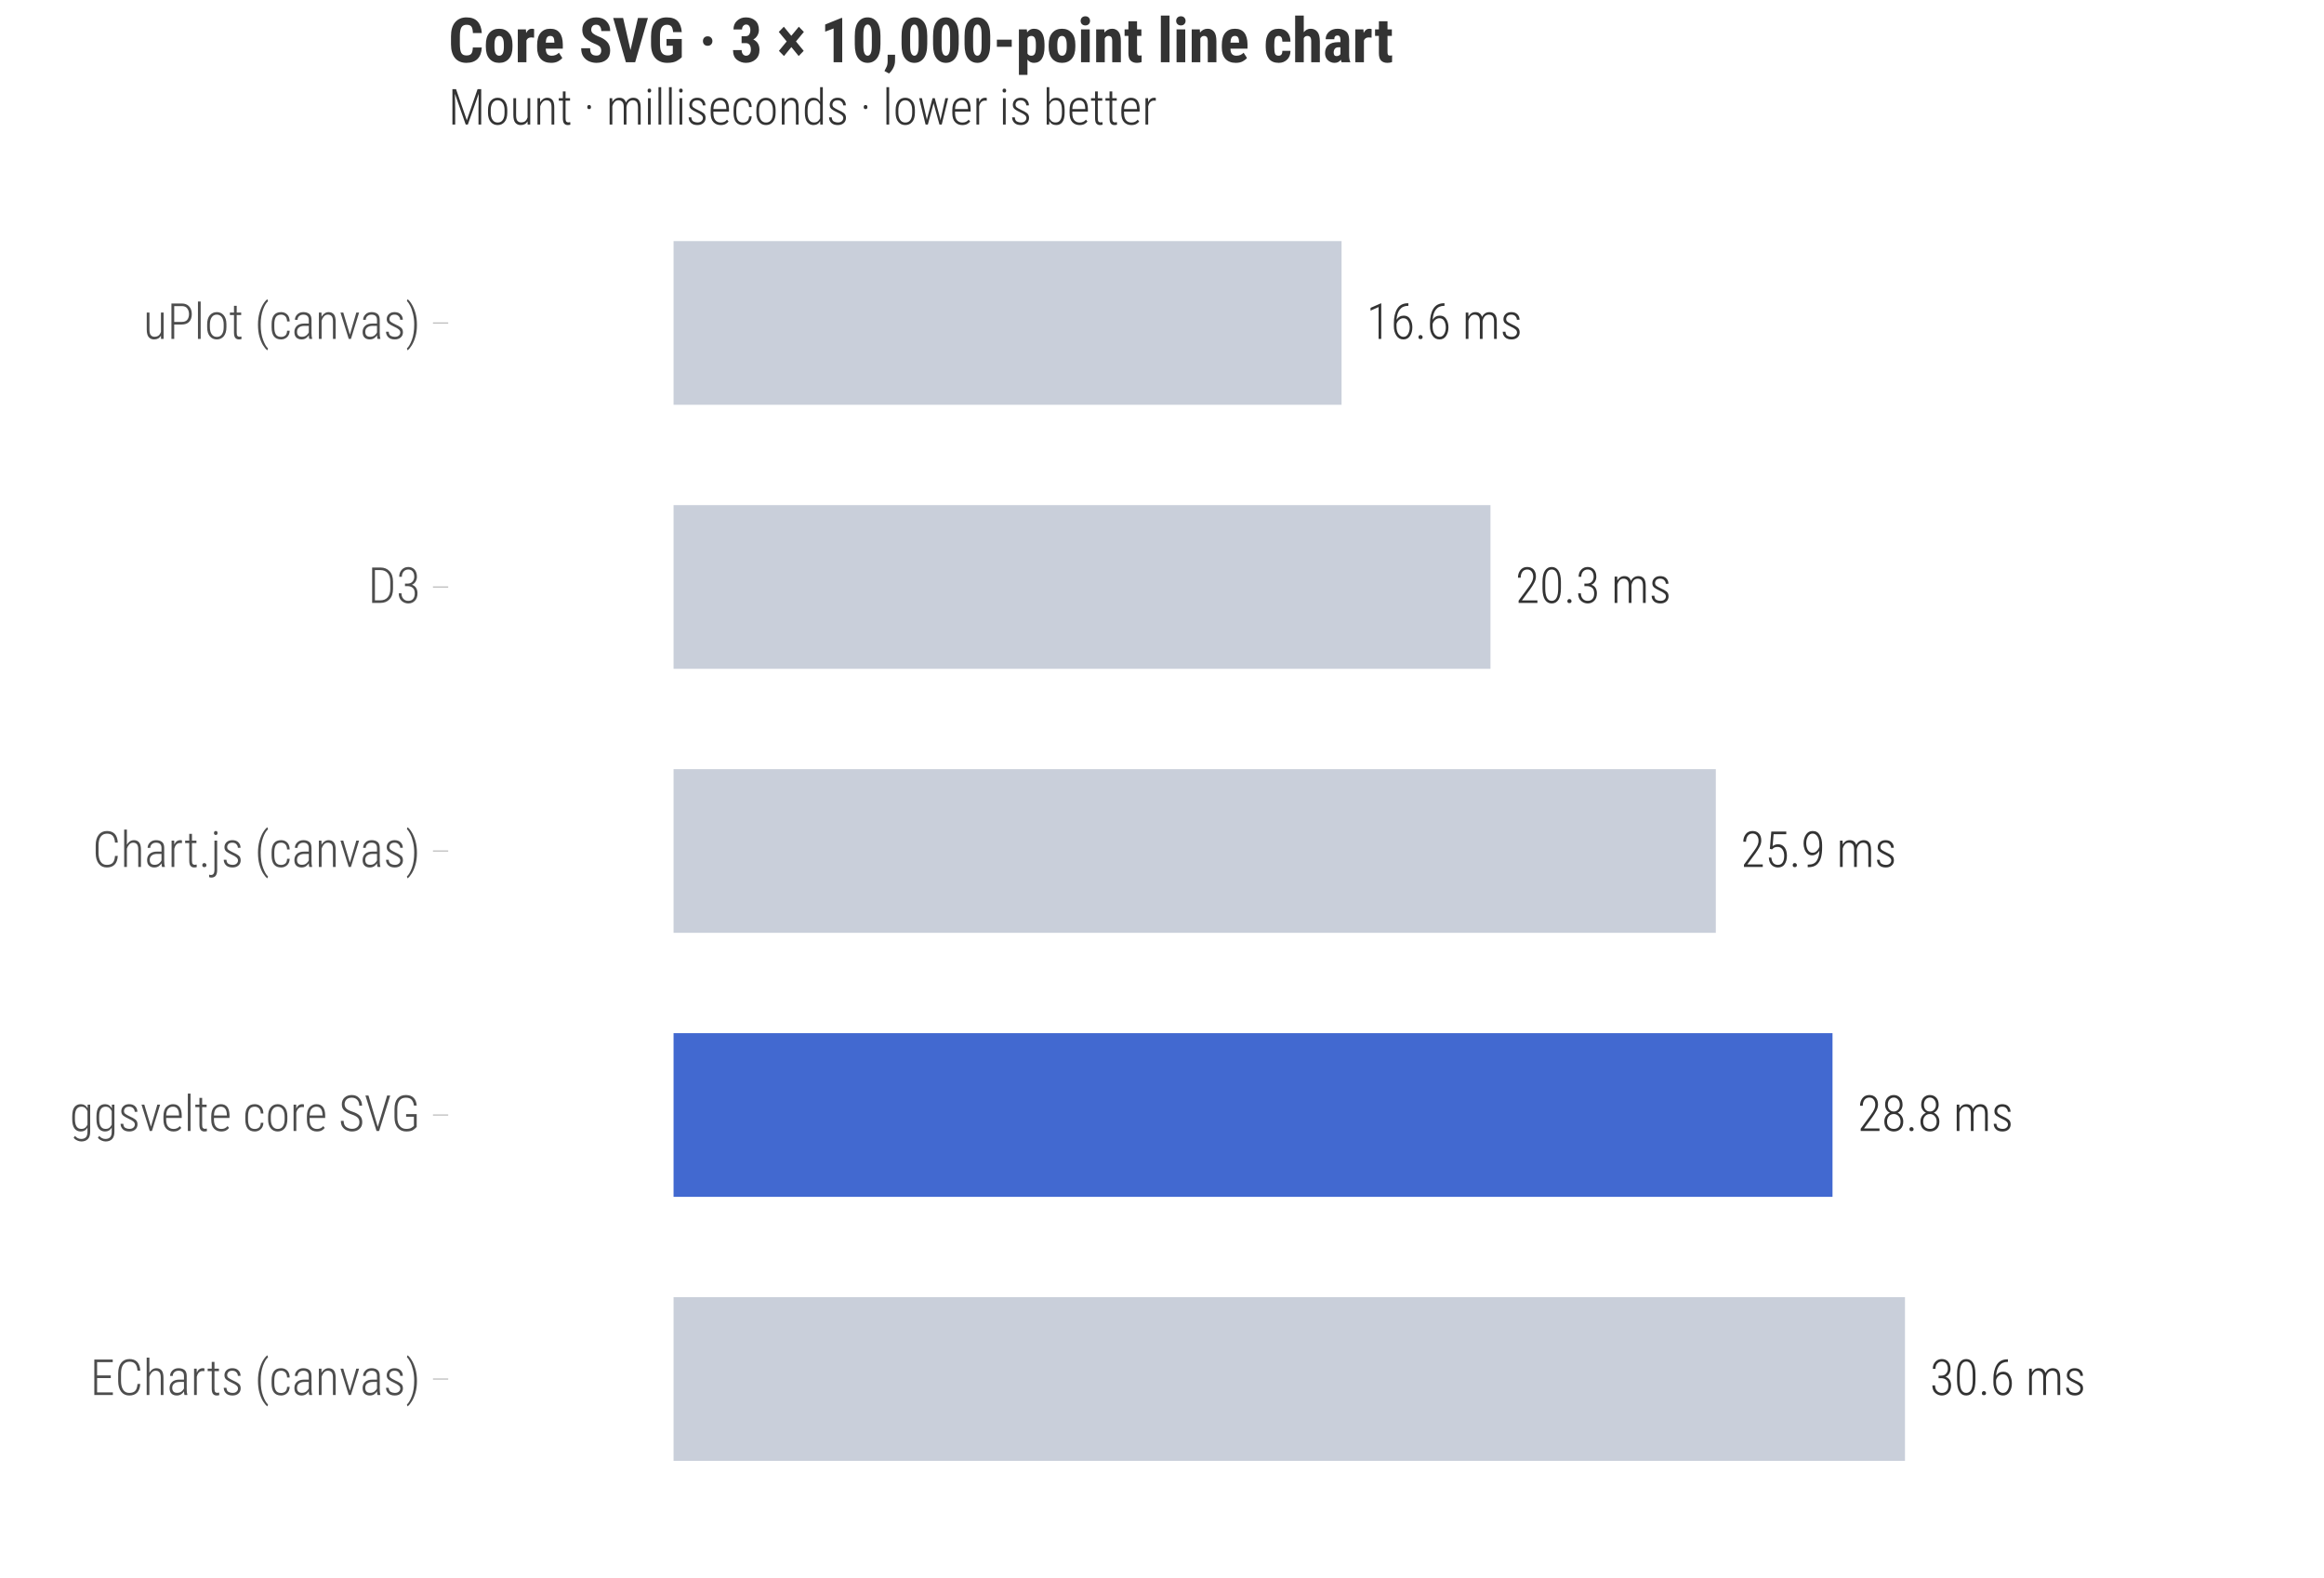
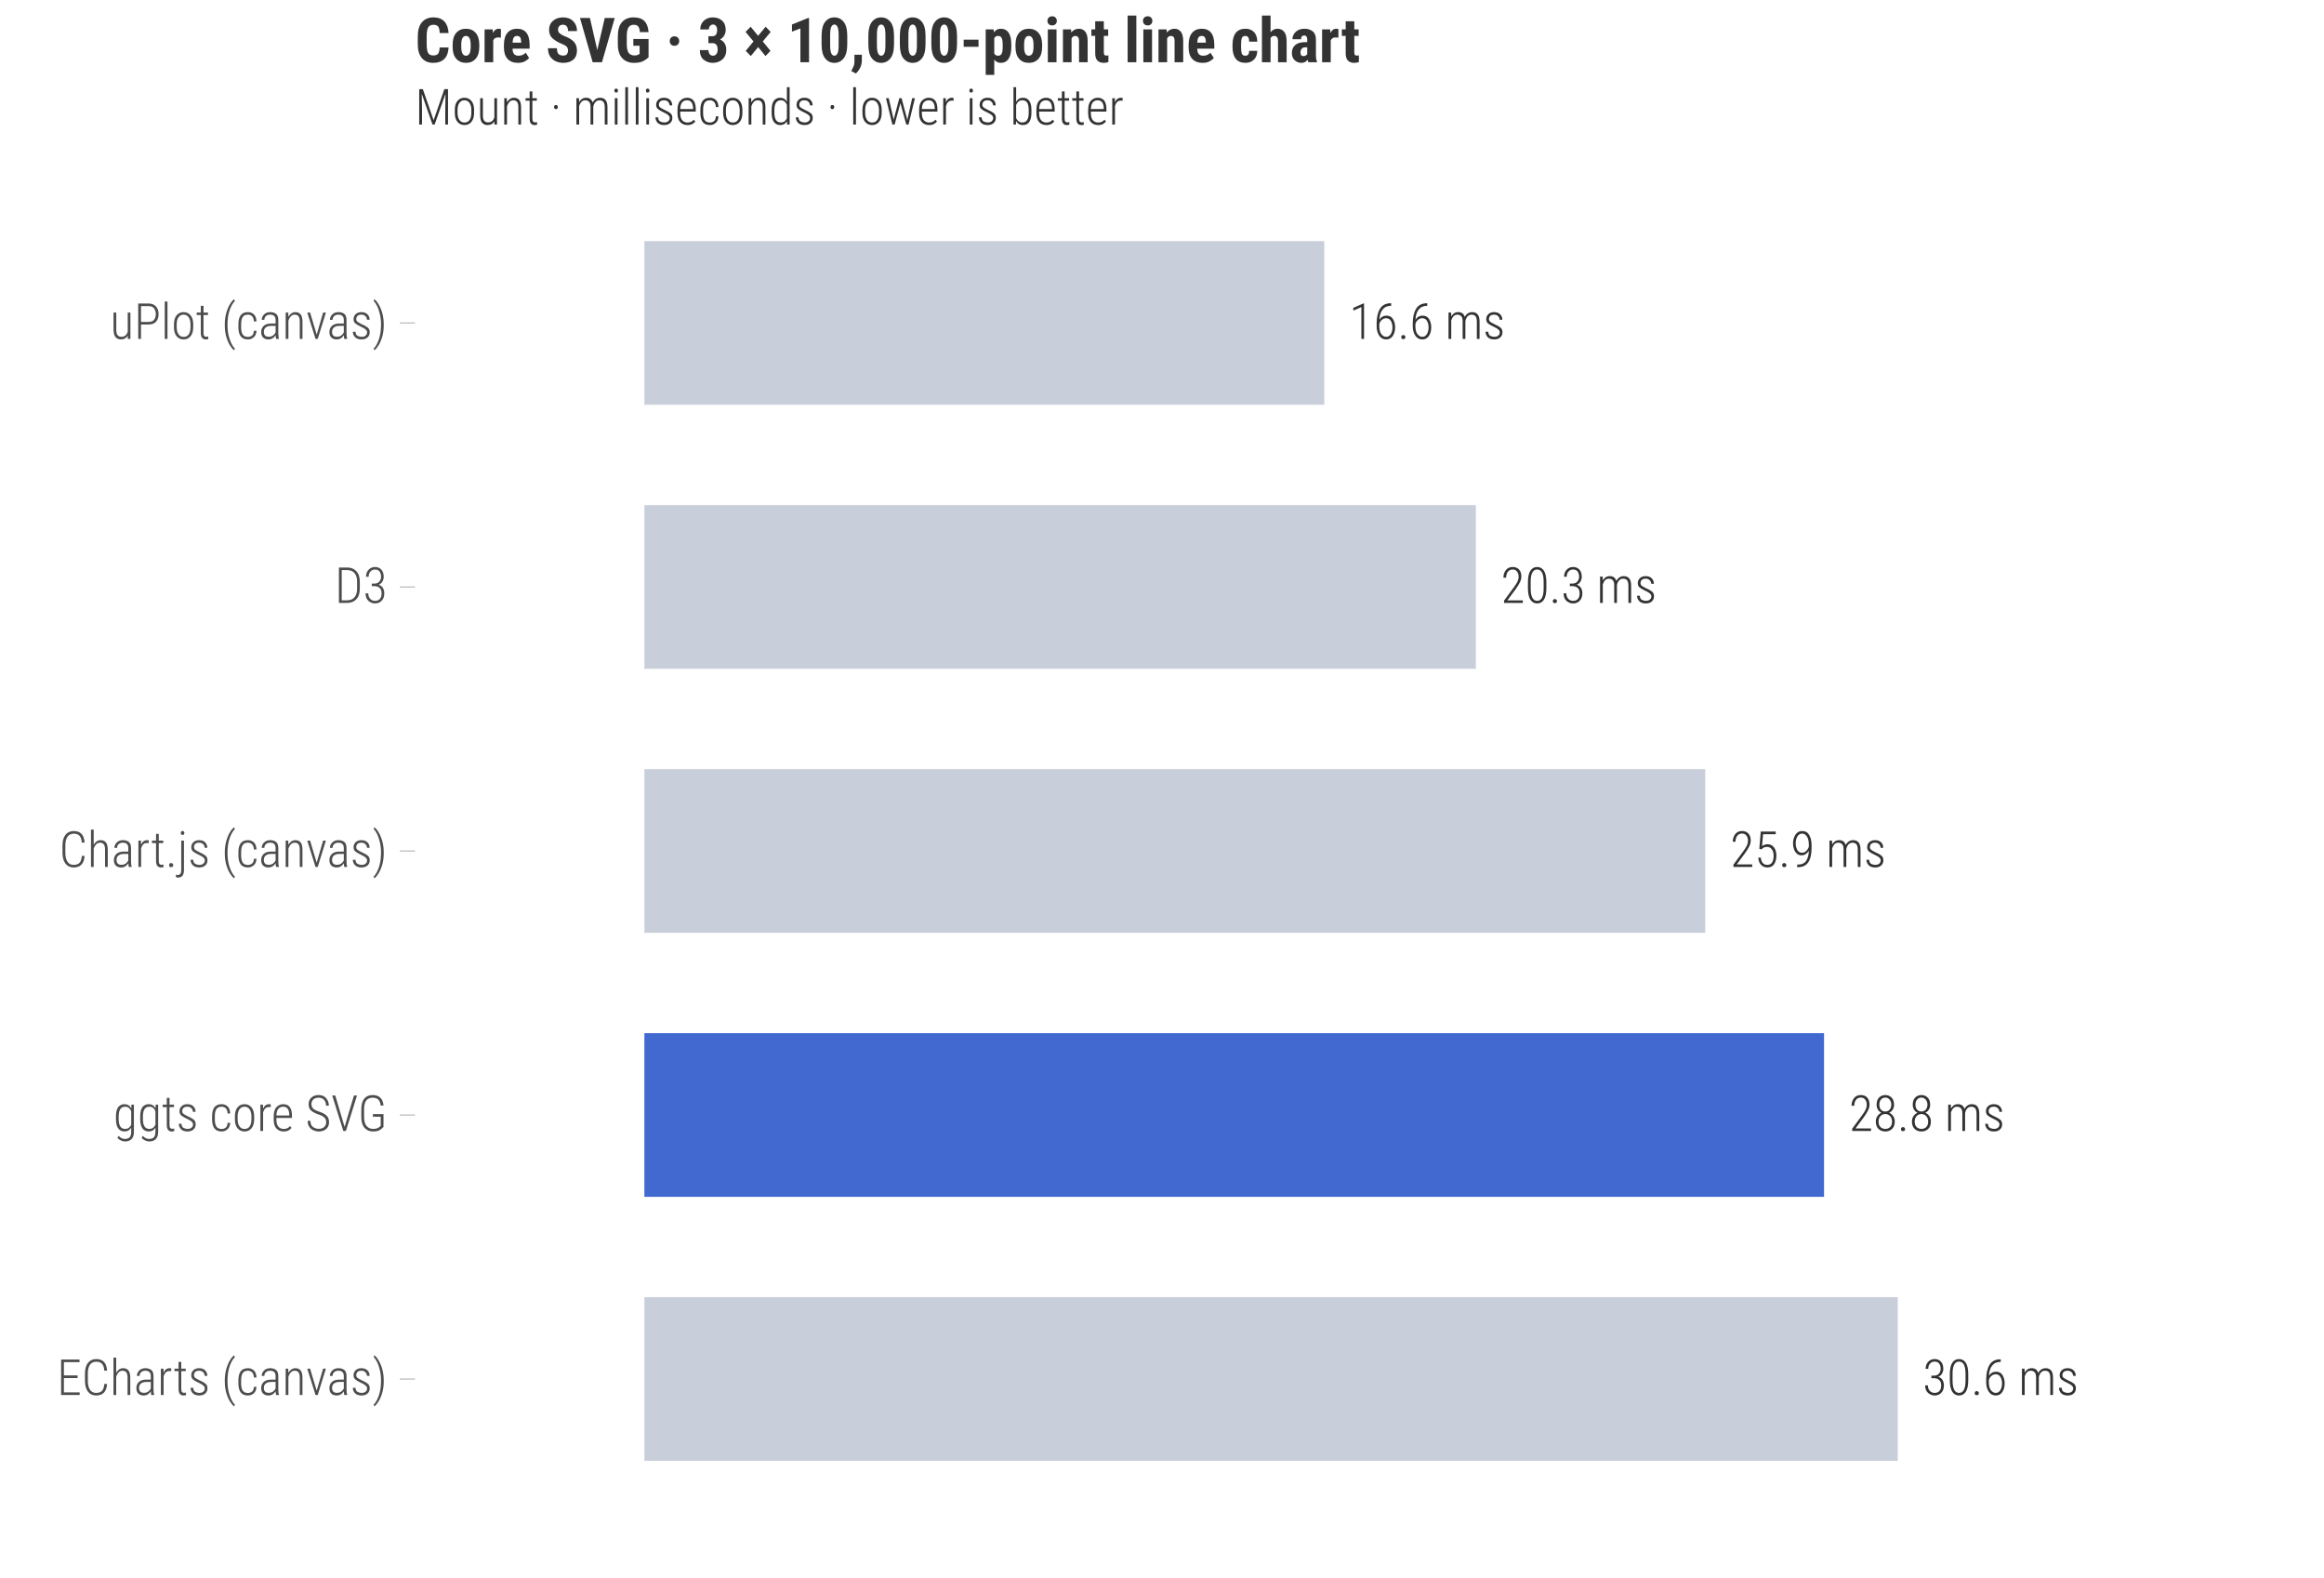
- <svg xmlns="http://www.w3.org/2000/svg" width="560" height="380" viewBox="0 0 560 380" role="img" aria-label="Core SVG · 3 × 10,000-point line chart. Mount · milliseconds · lower is better. uPlot (canvas): 16.6 ms; D3: 20.3 ms; Chart.js (canvas): 25.9 ms; ggsvelte core SVG: 28.8 ms; ECharts (canvas): 30.6 ms." class="gg-plot" font-family="&quot;Roboto Condensed&quot;, &quot;Arial Narrow&quot;, Arial, sans-serif" font-size="11" font-weight="300" text-rendering="optimizeLegibility" shape-rendering="geometricPrecision">
+ <svg xmlns="http://www.w3.org/2000/svg" width="560" height="380" viewBox="0 0 560 380" role="img" aria-label="Core SVG · 3 × 10,000-point line chart. Mount · milliseconds · lower is better. uPlot (canvas): 16.6 ms; D3: 20.3 ms; Chart.js (canvas): 25.9 ms; ggts core SVG: 28.8 ms; ECharts (canvas): 30.6 ms." class="gg-plot" font-family="&quot;Roboto Condensed&quot;, &quot;Arial Narrow&quot;, Arial, sans-serif" font-size="11" font-weight="300" text-rendering="optimizeLegibility" shape-rendering="geometricPrecision">
  <rect class="gg-paper" width="560" height="380" fill="var(--gg-paper, #ffffff)" />
-   <text class="gg-title" x="108" y="15" font-size="15" font-weight="700" fill="var(--gg-ink, #333333)">Core SVG · 3 × 10,000-point line chart</text>
-   <text class="gg-subtitle" x="108" y="30" font-size="12" font-weight="300" fill="var(--gg-ink, #333333)">Mount · milliseconds · lower is better</text>
+   <text class="gg-title" x="100" y="15" font-size="15" font-weight="700" fill="var(--gg-ink, #333333)">Core SVG · 3 × 10,000-point line chart</text>
+   <text class="gg-subtitle" x="100" y="30" font-size="12" font-weight="300" fill="var(--gg-ink, #333333)">Mount · milliseconds · lower is better</text>
  <defs>
    <clipPath id="gg-clip-0">
-       <rect width="448" height="318" />
+       <rect width="456" height="318" />
    </clipPath>
  </defs>
-   <g class="gg-panel" data-panel="0" transform="translate(108,46)">
-     <rect class="gg-panel-background" width="448" height="318" fill="var(--gg-panel, #ffffff)" />
+   <g class="gg-panel" data-panel="0" transform="translate(100,46)">
+     <rect class="gg-panel-background" width="456" height="318" fill="var(--gg-panel, #ffffff)" />
    <g class="gg-grid" stroke="var(--gg-grid, transparent)" stroke-width="0.25" vector-effect="non-scaling-stroke">
-       <line x1="54.3" y1="0" x2="54.3" y2="318" />
-       <line x1="151.27" y1="0" x2="151.27" y2="318" />
-       <line x1="248.24" y1="0" x2="248.24" y2="318" />
-       <line x1="345.21" y1="0" x2="345.21" y2="318" />
-       <line x1="442.18" y1="0" x2="442.18" y2="318" />
-       <line x1="0" y1="31.8" x2="448" y2="31.8" />
-       <line x1="0" y1="95.4" x2="448" y2="95.4" />
-       <line x1="0" y1="159" x2="448" y2="159" />
-       <line x1="0" y1="222.6" x2="448" y2="222.6" />
-       <line x1="0" y1="286.2" x2="448" y2="286.2" />
+       <line x1="55.27" y1="0" x2="55.27" y2="318" />
+       <line x1="153.97" y1="0" x2="153.97" y2="318" />
+       <line x1="252.68" y1="0" x2="252.68" y2="318" />
+       <line x1="351.38" y1="0" x2="351.38" y2="318" />
+       <line x1="450.08" y1="0" x2="450.08" y2="318" />
+       <line x1="0" y1="31.8" x2="456" y2="31.8" />
+       <line x1="0" y1="95.4" x2="456" y2="95.4" />
+       <line x1="0" y1="159" x2="456" y2="159" />
+       <line x1="0" y1="222.6" x2="456" y2="222.6" />
+       <line x1="0" y1="286.2" x2="456" y2="286.2" />
    </g>
    <g class="gg-marks" clip-path="url(#gg-clip-0)">
      <g class="gg-batch gg-rects" data-layer="0">
-         <rect x="54.3" y="12.08" width="160.97" height="39.43" fill="#c9cfda" />
-         <rect x="54.3" y="75.68" width="196.85" height="39.43" fill="#c9cfda" />
-         <rect x="54.3" y="139.28" width="251.15" height="39.43" fill="#c9cfda" />
-         <rect x="54.3" y="202.88" width="279.27" height="39.43" fill="#4269d0" />
-         <rect x="54.3" y="266.48" width="296.73" height="39.43" fill="#c9cfda" />
+         <rect x="55.27" y="12.08" width="163.84" height="39.43" fill="#c9cfda" />
+         <rect x="55.27" y="75.68" width="200.36" height="39.43" fill="#c9cfda" />
+         <rect x="55.27" y="139.28" width="255.64" height="39.43" fill="#c9cfda" />
+         <rect x="55.27" y="202.88" width="284.26" height="39.43" fill="#4269d0" />
+         <rect x="55.27" y="266.48" width="302.03" height="39.43" fill="#c9cfda" />
      </g>
      <g class="gg-batch gg-glyphs" data-layer="1" font-size="12" text-anchor="start">
-         <text x="221.27" y="31.8" dy="0.32em" fill="var(--gg-ink, #333333)">16.6 ms</text>
-         <text x="257.15" y="95.4" dy="0.32em" fill="var(--gg-ink, #333333)">20.3 ms</text>
-         <text x="311.45" y="159" dy="0.32em" fill="var(--gg-ink, #333333)">25.9 ms</text>
-         <text x="339.58" y="222.6" dy="0.32em" fill="var(--gg-ink, #333333)">28.8 ms</text>
-         <text x="357.03" y="286.2" dy="0.32em" fill="var(--gg-ink, #333333)">30.6 ms</text>
+         <text x="225.12" y="31.8" dy="0.32em" fill="var(--gg-ink, #333333)">16.6 ms</text>
+         <text x="261.64" y="95.4" dy="0.32em" fill="var(--gg-ink, #333333)">20.3 ms</text>
+         <text x="316.91" y="159" dy="0.32em" fill="var(--gg-ink, #333333)">25.9 ms</text>
+         <text x="345.53" y="222.6" dy="0.32em" fill="var(--gg-ink, #333333)">28.8 ms</text>
+         <text x="363.3" y="286.2" dy="0.32em" fill="var(--gg-ink, #333333)">30.6 ms</text>
      </g>
    </g>
-     <rect class="gg-panel-border" width="448" height="318" fill="none" stroke="var(--gg-panelBorder, transparent)" stroke-width="0.5" vector-effect="non-scaling-stroke" />
+     <rect class="gg-panel-border" width="456" height="318" fill="none" stroke="var(--gg-panelBorder, transparent)" stroke-width="0.5" vector-effect="non-scaling-stroke" />
  </g>
-   <g class="gg-axis gg-axis-y" transform="translate(108,46)">
+   <g class="gg-axis gg-axis-y" transform="translate(100,46)">
    <g class="gg-tick" transform="translate(0,31.8)">
      <line x2="-3.67" stroke="var(--gg-tickColor, #b3b3b3)" stroke-width="0.25" vector-effect="non-scaling-stroke" />
      <text x="-6.67" dy="0.32em" text-anchor="end" fill="var(--gg-axisText, #4d4d4d)" font-size="12" font-weight="300">uPlot (canvas)</text>
    </g>
    <g class="gg-tick" transform="translate(0,95.4)">
      <line x2="-3.67" stroke="var(--gg-tickColor, #b3b3b3)" stroke-width="0.25" vector-effect="non-scaling-stroke" />
      <text x="-6.67" dy="0.32em" text-anchor="end" fill="var(--gg-axisText, #4d4d4d)" font-size="12" font-weight="300">D3</text>
    </g>
    <g class="gg-tick" transform="translate(0,159)">
      <line x2="-3.67" stroke="var(--gg-tickColor, #b3b3b3)" stroke-width="0.25" vector-effect="non-scaling-stroke" />
      <text x="-6.67" dy="0.32em" text-anchor="end" fill="var(--gg-axisText, #4d4d4d)" font-size="12" font-weight="300">Chart.js (canvas)</text>
    </g>
    <g class="gg-tick" transform="translate(0,222.6)">
      <line x2="-3.67" stroke="var(--gg-tickColor, #b3b3b3)" stroke-width="0.25" vector-effect="non-scaling-stroke" />
-       <text x="-6.67" dy="0.32em" text-anchor="end" fill="var(--gg-axisText, #4d4d4d)" font-size="12" font-weight="300">ggsvelte core SVG</text>
+       <text x="-6.67" dy="0.32em" text-anchor="end" fill="var(--gg-axisText, #4d4d4d)" font-size="12" font-weight="300">ggts core SVG</text>
    </g>
    <g class="gg-tick" transform="translate(0,286.2)">
      <line x2="-3.67" stroke="var(--gg-tickColor, #b3b3b3)" stroke-width="0.25" vector-effect="non-scaling-stroke" />
      <text x="-6.67" dy="0.32em" text-anchor="end" fill="var(--gg-axisText, #4d4d4d)" font-size="12" font-weight="300">ECharts (canvas)</text>
    </g>
  </g>
</svg>
